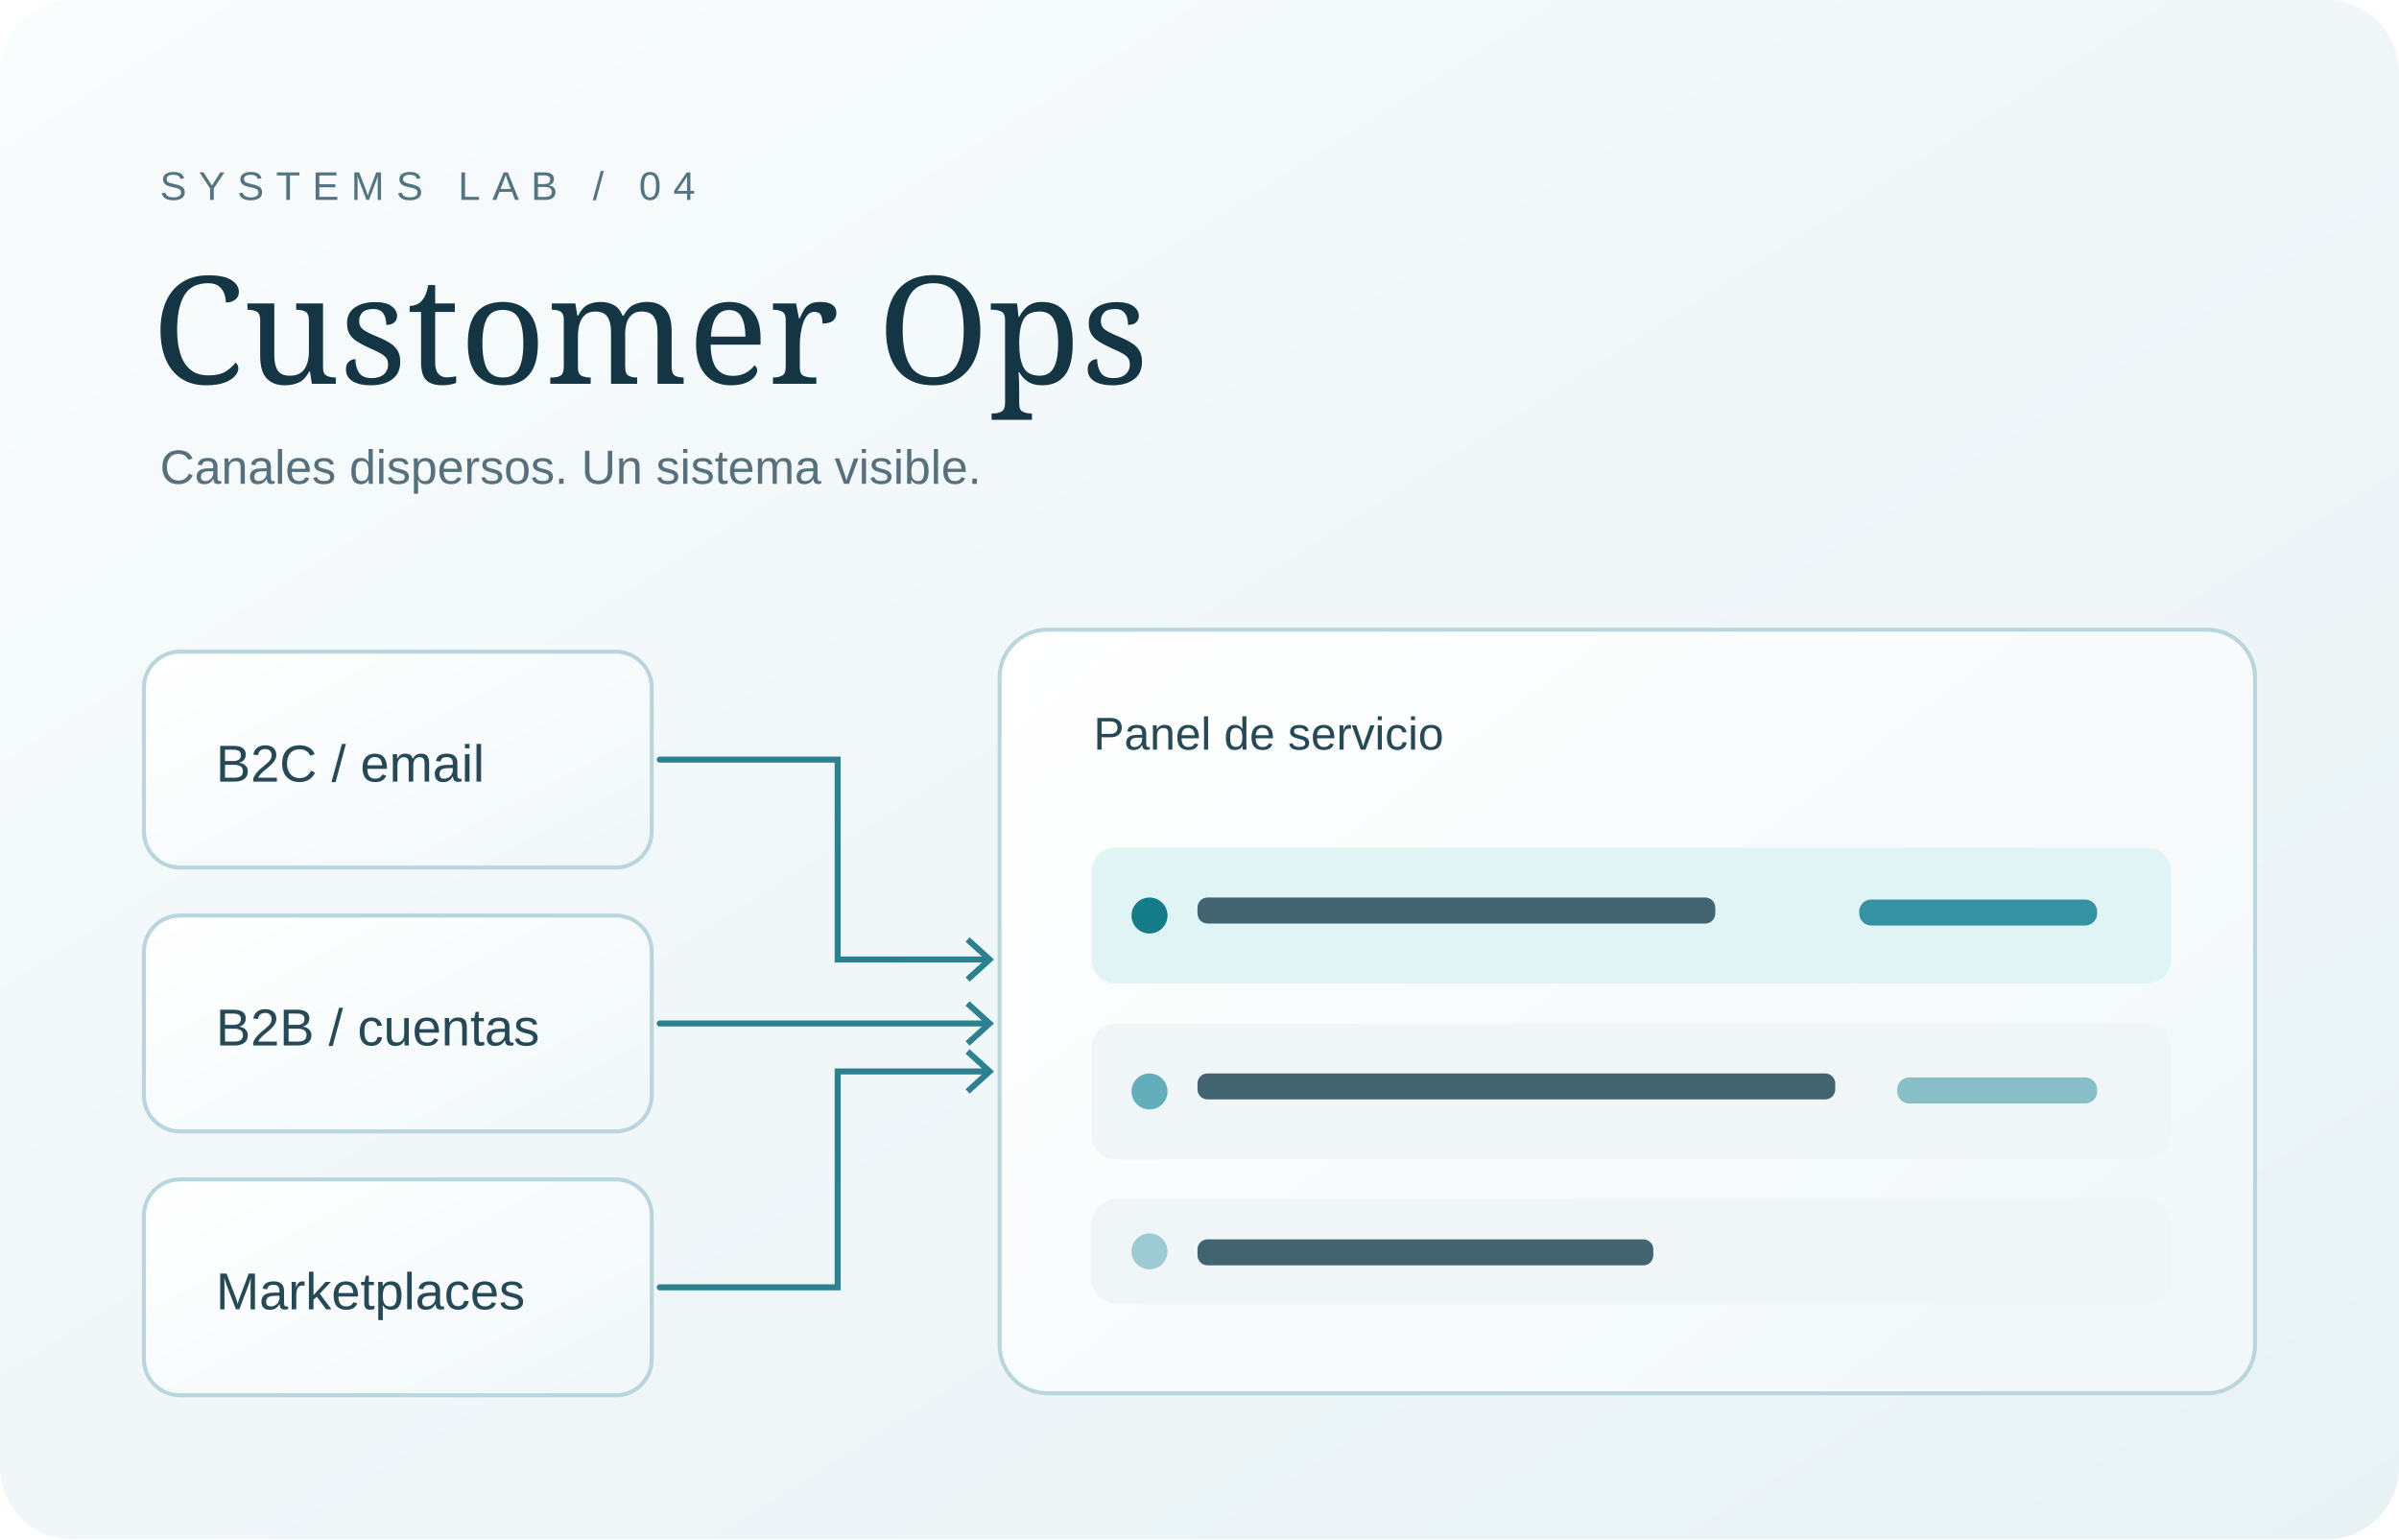
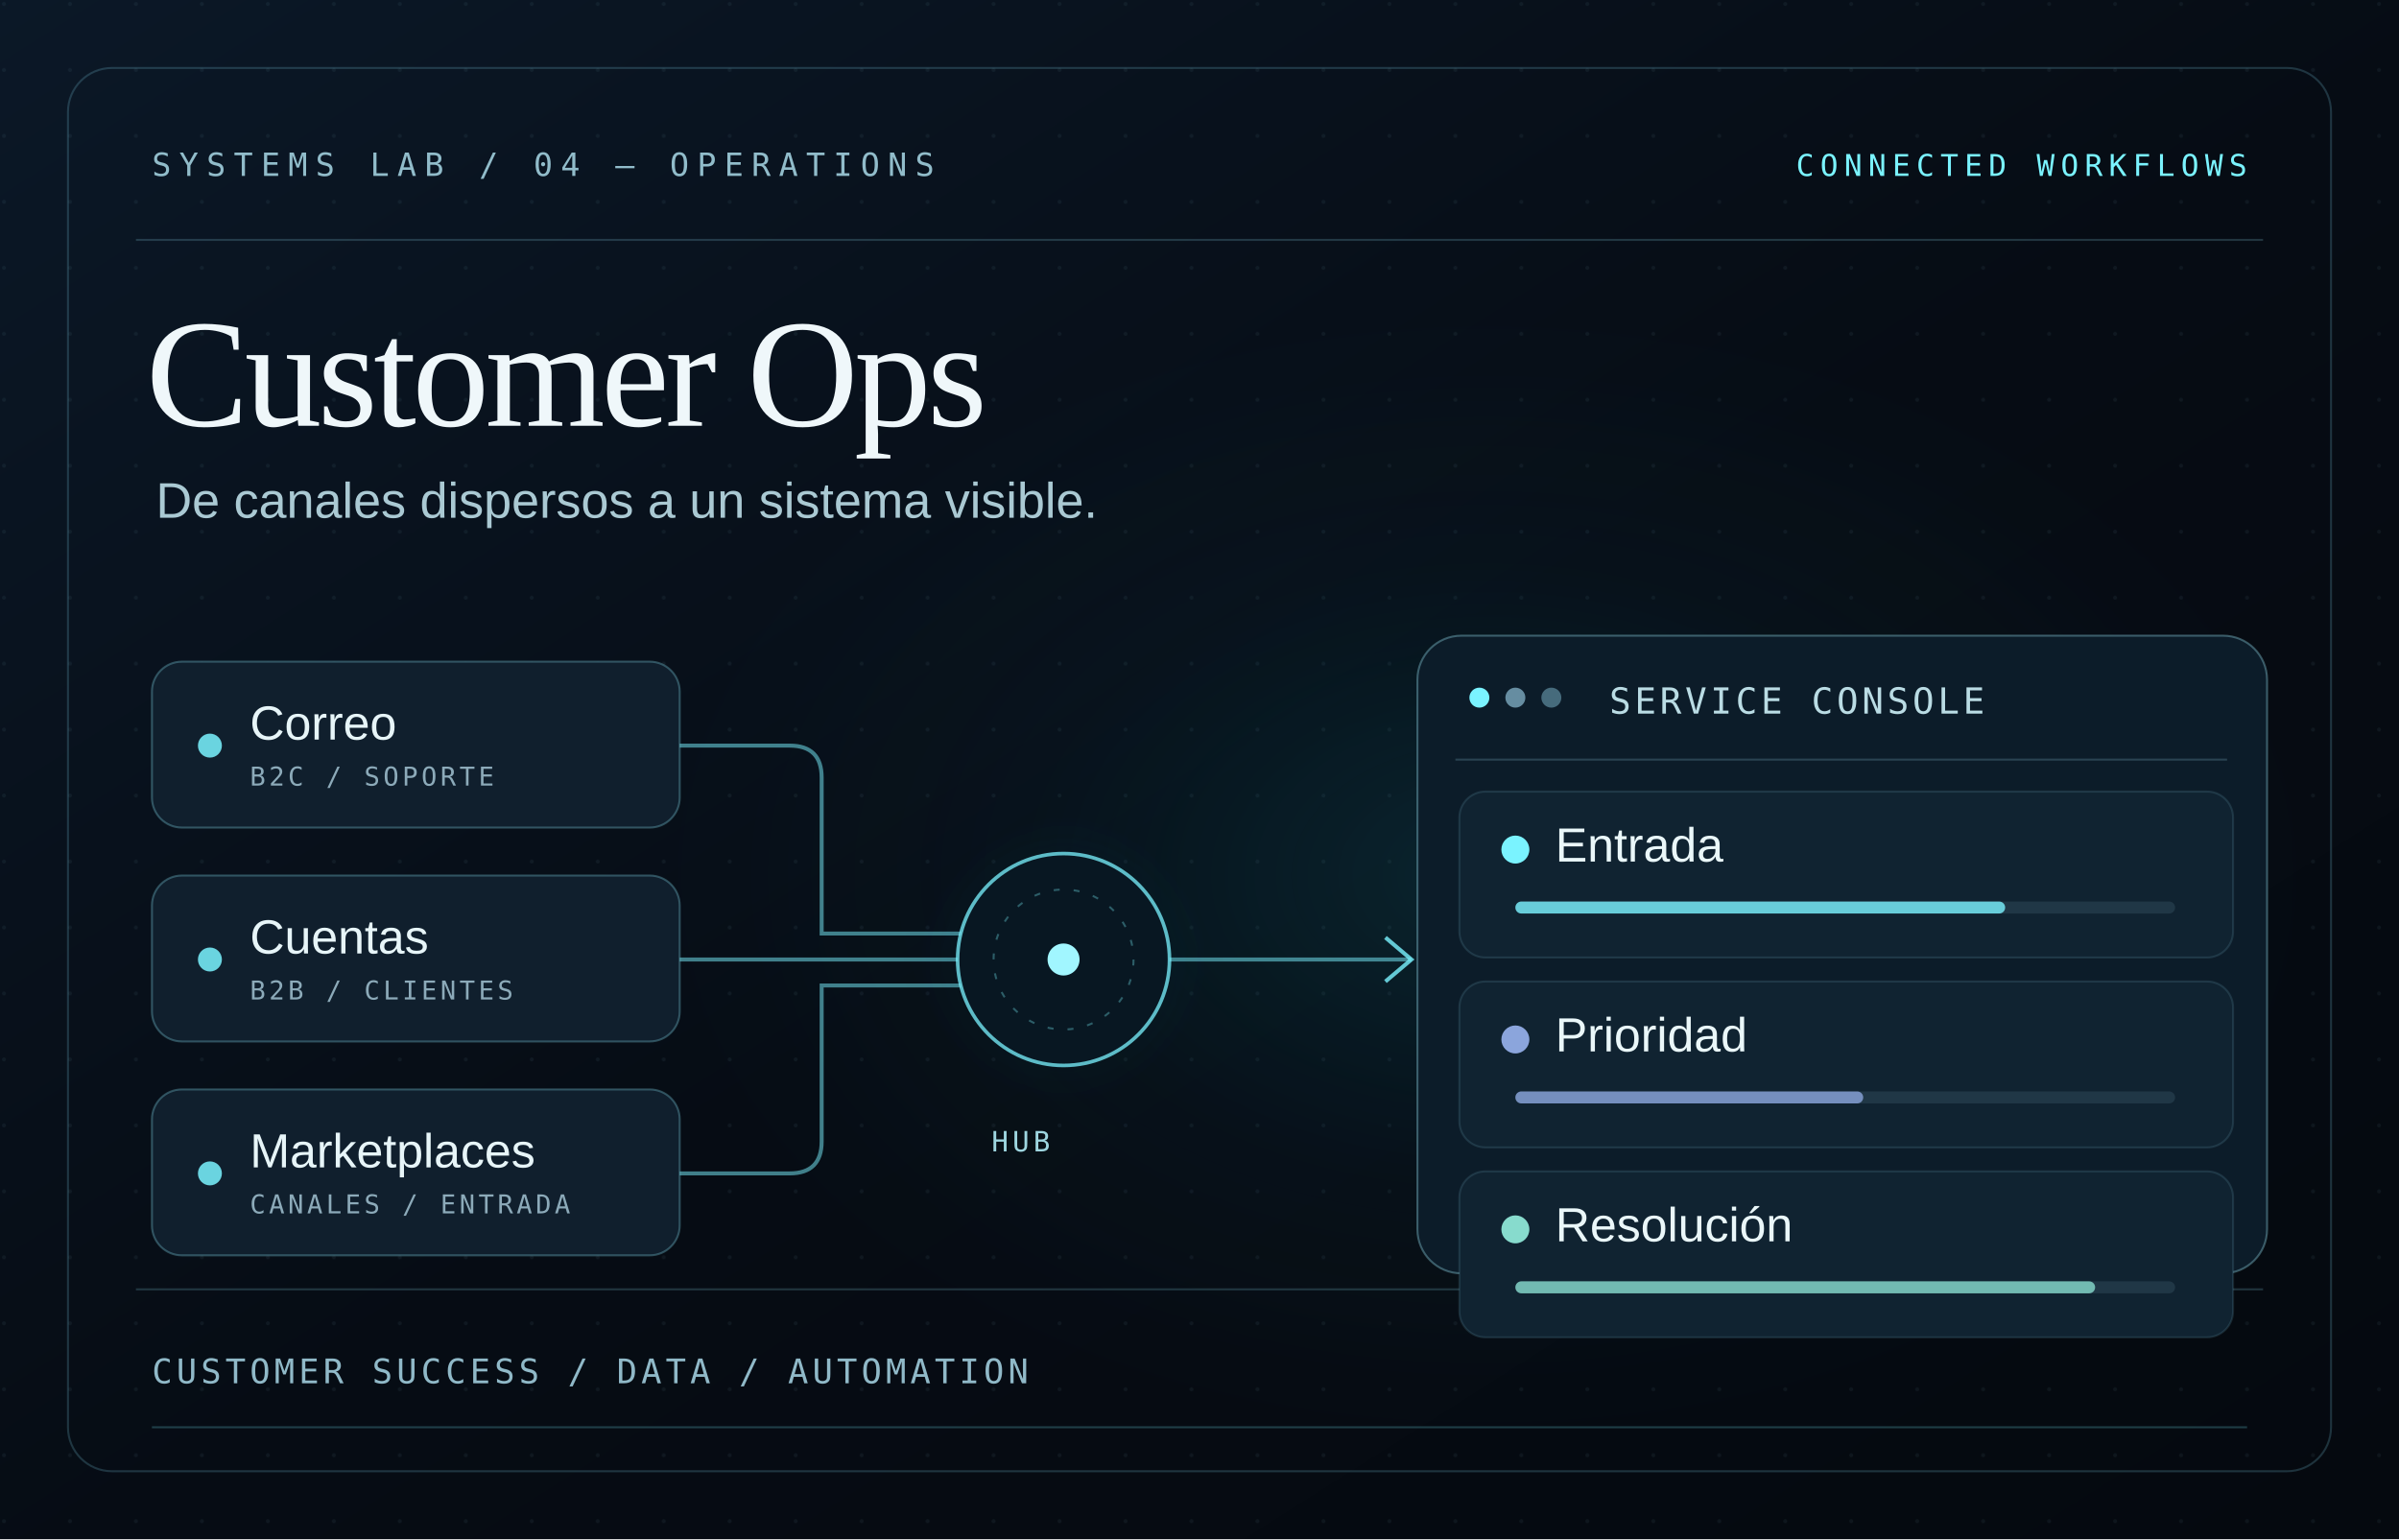
- <svg xmlns="http://www.w3.org/2000/svg" viewBox="0 0 1200 770" width="1200" height="770" role="img" aria-labelledby="title desc">
+ <svg xmlns="http://www.w3.org/2000/svg" width="1200" height="770" viewBox="0 0 1200 770" role="img" aria-labelledby="title desc">
  <defs>
-     <linearGradient id="bg" x2="1" y2="1">
-       <stop stop-color="#f9fcfd" />
-       <stop offset="1" stop-color="#e8f2f5" />
+     <linearGradient id="night" x1="0" y1="0" x2="1" y2="1">
+       <stop stop-color="#0b1827" />
+       <stop offset=".52" stop-color="#060c14" />
+       <stop offset="1" stop-color="#05090f" />
    </linearGradient>
-     <linearGradient id="card" x2="1" y2=".8">
-       <stop stop-color="#fff" />
-       <stop offset="1" stop-color="#f2f8fa" />
+     <linearGradient id="ice" x1="0" y1="0" x2="1" y2=".6">
+       <stop stop-color="#356f87" />
+       <stop offset=".48" stop-color="#7af3ff" />
+       <stop offset="1" stop-color="#aec9d9" />
    </linearGradient>
+     <radialGradient id="halo">
+       <stop stop-color="#1d9aaf" stop-opacity=".24" />
+       <stop offset=".55" stop-color="#117b92" stop-opacity=".07" />
+       <stop offset="1" stop-color="#117b92" stop-opacity="0" />
+     </radialGradient>
+     <pattern id="dots" width="33" height="33" patternUnits="userSpaceOnUse">
+       <circle cx="2" cy="2" r="1" fill="#8cc7d8" opacity=".17" />
+     </pattern>
+     <filter id="soft" x="-70%" y="-70%" width="240%" height="240%">
+       <feGaussianBlur stdDeviation="12" />
+     </filter>
  </defs>
-   <rect width="1200" height="770" rx="36" fill="url(#bg)" />
-   <g font-family="Arial,Helvetica,sans-serif">
-     <text x="80" y="100" font-size="20" letter-spacing="6" fill="#537581">SYSTEMS LAB / 04</text>
-     <text x="76" y="192" font-family="Georgia,serif" font-size="75" fill="#143543">Customer Ops</text>
-     <text x="80" y="242" font-size="24" fill="#56717d">Canales dispersos. Un sistema visible.</text>
+   <rect width="1200" height="770" fill="url(#night)" />
+   <rect width="1200" height="770" fill="url(#dots)" opacity=".38" />
+   <rect x="34" y="34" width="1132" height="702" rx="22" fill="none" stroke="#7ac9df" stroke-opacity=".22" />
+   <path d="M68 120H1132M68 645H1132" stroke="#78baca" stroke-opacity=".24" />
+   <ellipse cx="744" cy="438" rx="410" ry="280" fill="url(#halo)" opacity=".74" />
+   <text x="76" y="88" font-family="monospace" font-size="16" letter-spacing="4" fill="#91bcca">SYSTEMS LAB / 04 — OPERATIONS</text>
+   <text x="1124" y="88" text-anchor="end" font-family="monospace" font-size="15" letter-spacing="3" fill="#7af3ff">CONNECTED WORKFLOWS</text>
+   <text x="73" y="213" font-family="Georgia,'Times New Roman',serif" font-size="77" letter-spacing="-2" fill="#eff7fa">Customer Ops</text>
+   <text x="78" y="259" font-family="Arial,Helvetica,sans-serif" font-size="25" fill="#aac9d3">De canales dispersos a un sistema visible.</text>
+   <g>
+     <rect x="76" y="331" width="264" height="83" rx="15" fill="#101f2d" stroke="#70bacb" stroke-opacity=".37" />
+     <circle cx="105" cy="373" r="6" fill="#7af3ff" opacity=".85" />
+     <text x="125" y="370" font-family="Arial,Helvetica,sans-serif" font-size="24" fill="#e7f5f8">Correo</text>
+     <text x="125" y="393" font-family="monospace" font-size="13" letter-spacing="1.7" fill="#8caab9">B2C / SOPORTE</text>
+     <rect x="76" y="438" width="264" height="83" rx="15" fill="#101f2d" stroke="#70bacb" stroke-opacity=".37" />
+     <circle cx="105" cy="480" r="6" fill="#7af3ff" opacity=".85" />
+     <text x="125" y="477" font-family="Arial,Helvetica,sans-serif" font-size="24" fill="#e7f5f8">Cuentas</text>
+     <text x="125" y="500" font-family="monospace" font-size="13" letter-spacing="1.7" fill="#8caab9">B2B / CLIENTES</text>
+     <rect x="76" y="545" width="264" height="83" rx="15" fill="#101f2d" stroke="#70bacb" stroke-opacity=".37" />
+     <circle cx="105" cy="587" r="6" fill="#7af3ff" opacity=".85" />
+     <text x="125" y="584" font-family="Arial,Helvetica,sans-serif" font-size="24" fill="#e7f5f8">Marketplaces</text>
+     <text x="125" y="607" font-family="monospace" font-size="13" letter-spacing="1.7" fill="#8caab9">CANALES / ENTRADA</text>
  </g>
-   <g fill="url(#card)" stroke="#b9d5dd" stroke-width="2">
-     <rect x="72" y="326" width="254" height="108" rx="18" />
-     <rect x="72" y="458" width="254" height="108" rx="18" />
-     <rect x="72" y="590" width="254" height="108" rx="18" />
-     <rect x="500" y="315" width="628" height="382" rx="24" />
+   <g fill="none" stroke="#7af3ff" stroke-opacity=".5" stroke-width="2">
+     <path d="M340 373H395Q411 373 411 389V467H483" />
+     <path d="M340 480H483" />
+     <path d="M340 587H395Q411 587 411 571V493H483" />
+     <path d="M583 480H706" />
  </g>
-   <g fill="#264958" font-family="Arial,Helvetica,sans-serif" font-size="26">
-     <text x="108" y="391">B2C / email</text>
-     <text x="108" y="523">B2B / cuentas</text>
-     <text x="108" y="655">Marketplaces</text>
-     <text x="547" y="375" font-size="23">Panel de servicio</text>
+   <path d="M693 469L706 480L693 491" stroke="#7af3ff" stroke-opacity=".8" stroke-width="2" fill="none" />
+   <circle cx="532" cy="480" r="69" fill="url(#halo)" filter="url(#soft)" />
+   <circle cx="532" cy="480" r="53" fill="#081722" stroke="#7af3ff" stroke-opacity=".75" stroke-width="1.8" />
+   <circle cx="532" cy="480" r="35" fill="none" stroke="#7af3ff" stroke-opacity=".32" stroke-dasharray="3 7" />
+   <circle cx="532" cy="480" r="8" fill="#a1f6ff" />
+   <g font-family="monospace" fill="#9ed6e0">
+     <text x="496" y="576" font-size="14" letter-spacing="2">HUB</text>
  </g>
-   <g fill="none" stroke="#2b8190" stroke-width="3" stroke-linecap="round">
-     <path d="M330 380H419V480H493" />
-     <path d="M330 512H493" />
-     <path d="M330 644H419V536H493" />
+   <rect x="709" y="318" width="425" height="319" rx="22" fill="#0c1c29" stroke="#84c8d7" stroke-opacity=".40" />
+   <circle cx="740" cy="349" r="5" fill="#7af3ff" />
+   <circle cx="758" cy="349" r="5" fill="#668da1" />
+   <circle cx="776" cy="349" r="5" fill="#466b7c" />
+   <text x="805" y="357" font-family="monospace" font-size="18" fill="#badce4" letter-spacing="1.8">SERVICE CONSOLE</text>
+   <path d="M728 380H1114" stroke="#6793a5" stroke-opacity=".32" />
+   <rect x="730" y="396" width="387" height="83" rx="13" fill="#102331" stroke="#659cb2" stroke-opacity=".20" />
+   <circle cx="758" cy="425" r="7" fill="#7af3ff" />
+   <text x="778" y="431" fill="#eaf7f9" font-family="Arial,Helvetica,sans-serif" font-size="24">Entrada</text>
+   <rect x="758" y="451" width="330" height="6" rx="3" fill="#203746" />
+   <rect x="758" y="451" width="245" height="6" rx="3" fill="#7af3ff" opacity=".80" />
+   <rect x="730" y="491" width="387" height="83" rx="13" fill="#102331" stroke="#659cb2" stroke-opacity=".20" />
+   <circle cx="758" cy="520" r="7" fill="#8ba5dc" />
+   <text x="778" y="526" fill="#eaf7f9" font-family="Arial,Helvetica,sans-serif" font-size="24">Prioridad</text>
+   <rect x="758" y="546" width="330" height="6" rx="3" fill="#203746" />
+   <rect x="758" y="546" width="174" height="6" rx="3" fill="#8ba5dc" opacity=".80" />
+   <rect x="730" y="586" width="387" height="83" rx="13" fill="#102331" stroke="#659cb2" stroke-opacity=".20" />
+   <circle cx="758" cy="615" r="7" fill="#87dbcd" />
+   <text x="778" y="621" fill="#eaf7f9" font-family="Arial,Helvetica,sans-serif" font-size="24">Resolución</text>
+   <rect x="758" y="641" width="330" height="6" rx="3" fill="#203746" />
+   <rect x="758" y="641" width="290" height="6" rx="3" fill="#87dbcd" opacity=".80" />
+   <g font-family="monospace" fill="#90b9c8">
+     <text x="76" y="692" font-size="17" letter-spacing="2">CUSTOMER SUCCESS  /  DATA  /  AUTOMATION</text>
  </g>
-   <path d="M484 470L495 480L484 490M484 502L495 512L484 522M484 526L495 536L484 546" fill="none" stroke="#2b8190" stroke-width="3" />
-   <g>
-     <rect x="546" y="424" width="540" height="68" rx="12" fill="#e0f4f6" />
-     <rect x="546" y="512" width="540" height="68" rx="12" fill="#f0f6f8" />
-     <rect x="546" y="600" width="540" height="52" rx="12" fill="#f0f6f8" />
-     <circle cx="575" cy="458" r="9" fill="#147b89" />
-     <circle cx="575" cy="546" r="9" fill="#63aeba" />
-     <circle cx="575" cy="626" r="9" fill="#9ecbd3" />
-     <g fill="#426471">
-       <rect x="599" y="449" width="259" height="13" rx="5" />
-       <rect x="599" y="537" width="319" height="13" rx="5" />
-       <rect x="599" y="620" width="228" height="13" rx="5" />
-     </g>
-     <g fill="#168193">
-       <rect x="930" y="450" width="119" height="13" rx="6" opacity=".85" />
-       <rect x="949" y="539" width="100" height="13" rx="6" opacity=".48" />
-     </g>
-   </g>
+   <path d="M76 714H1124" stroke="#7af3ff" stroke-opacity=".22" />
</svg>
